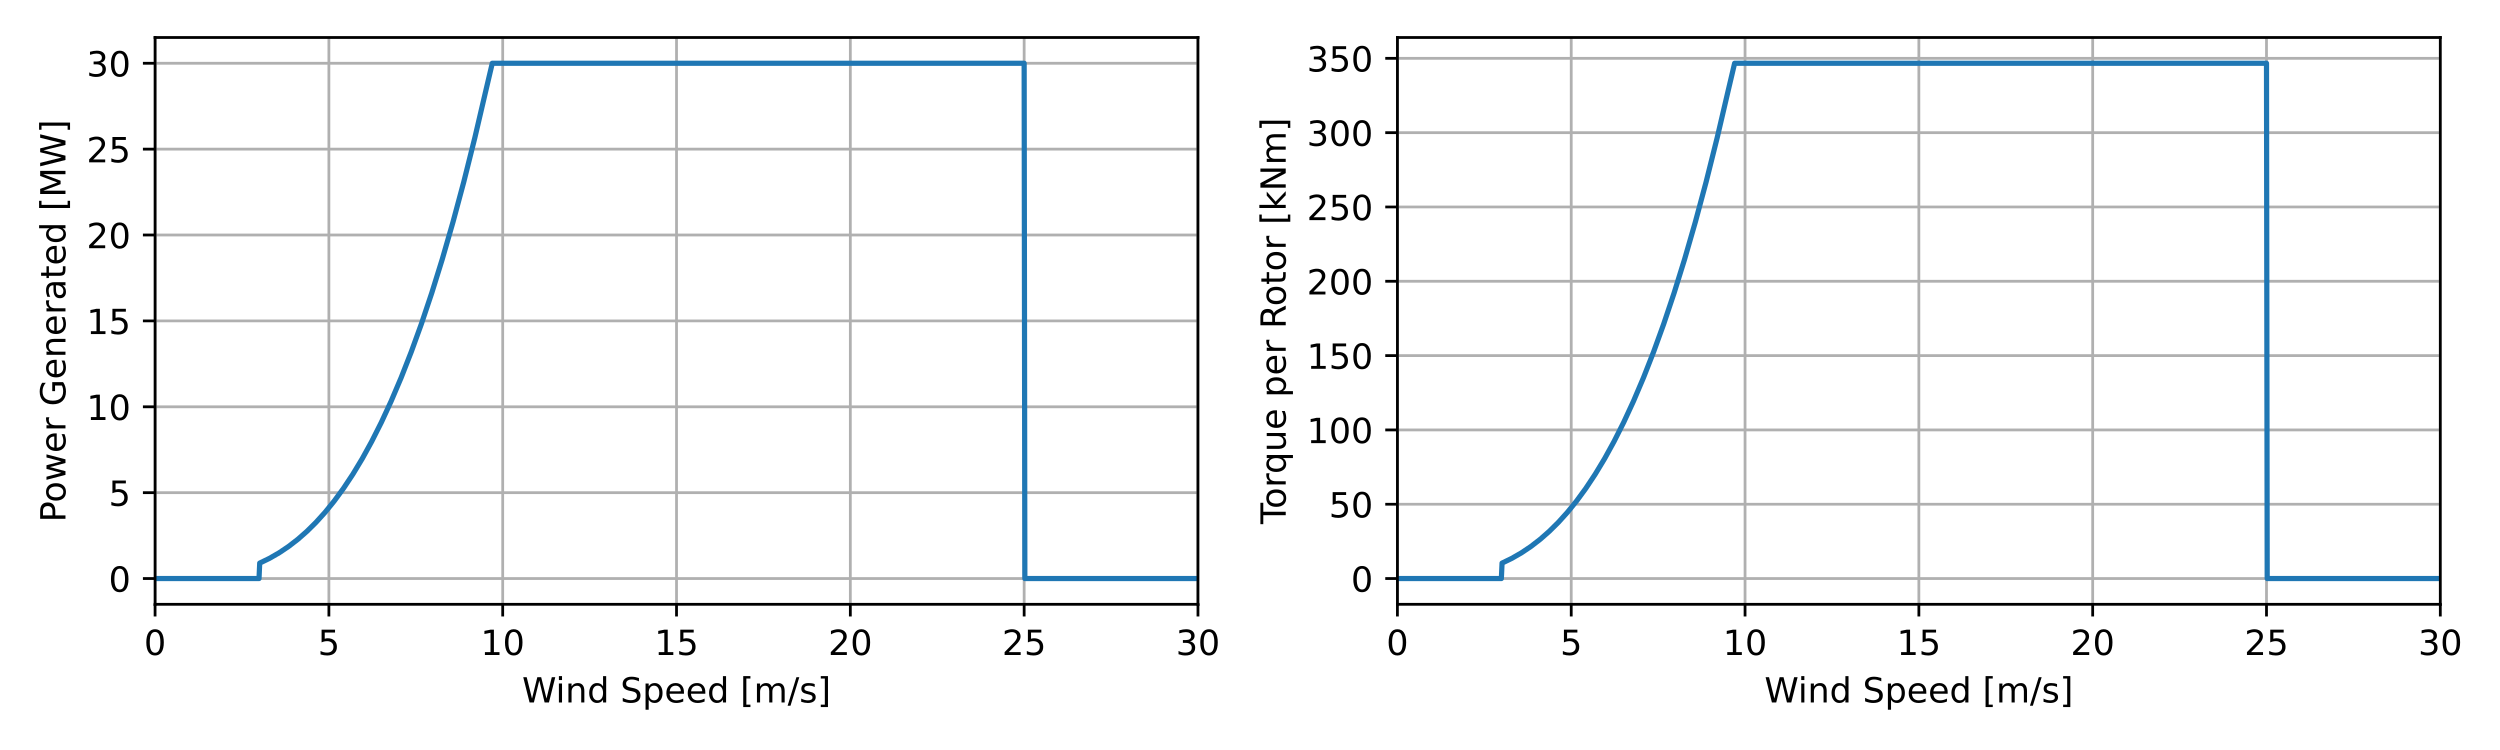
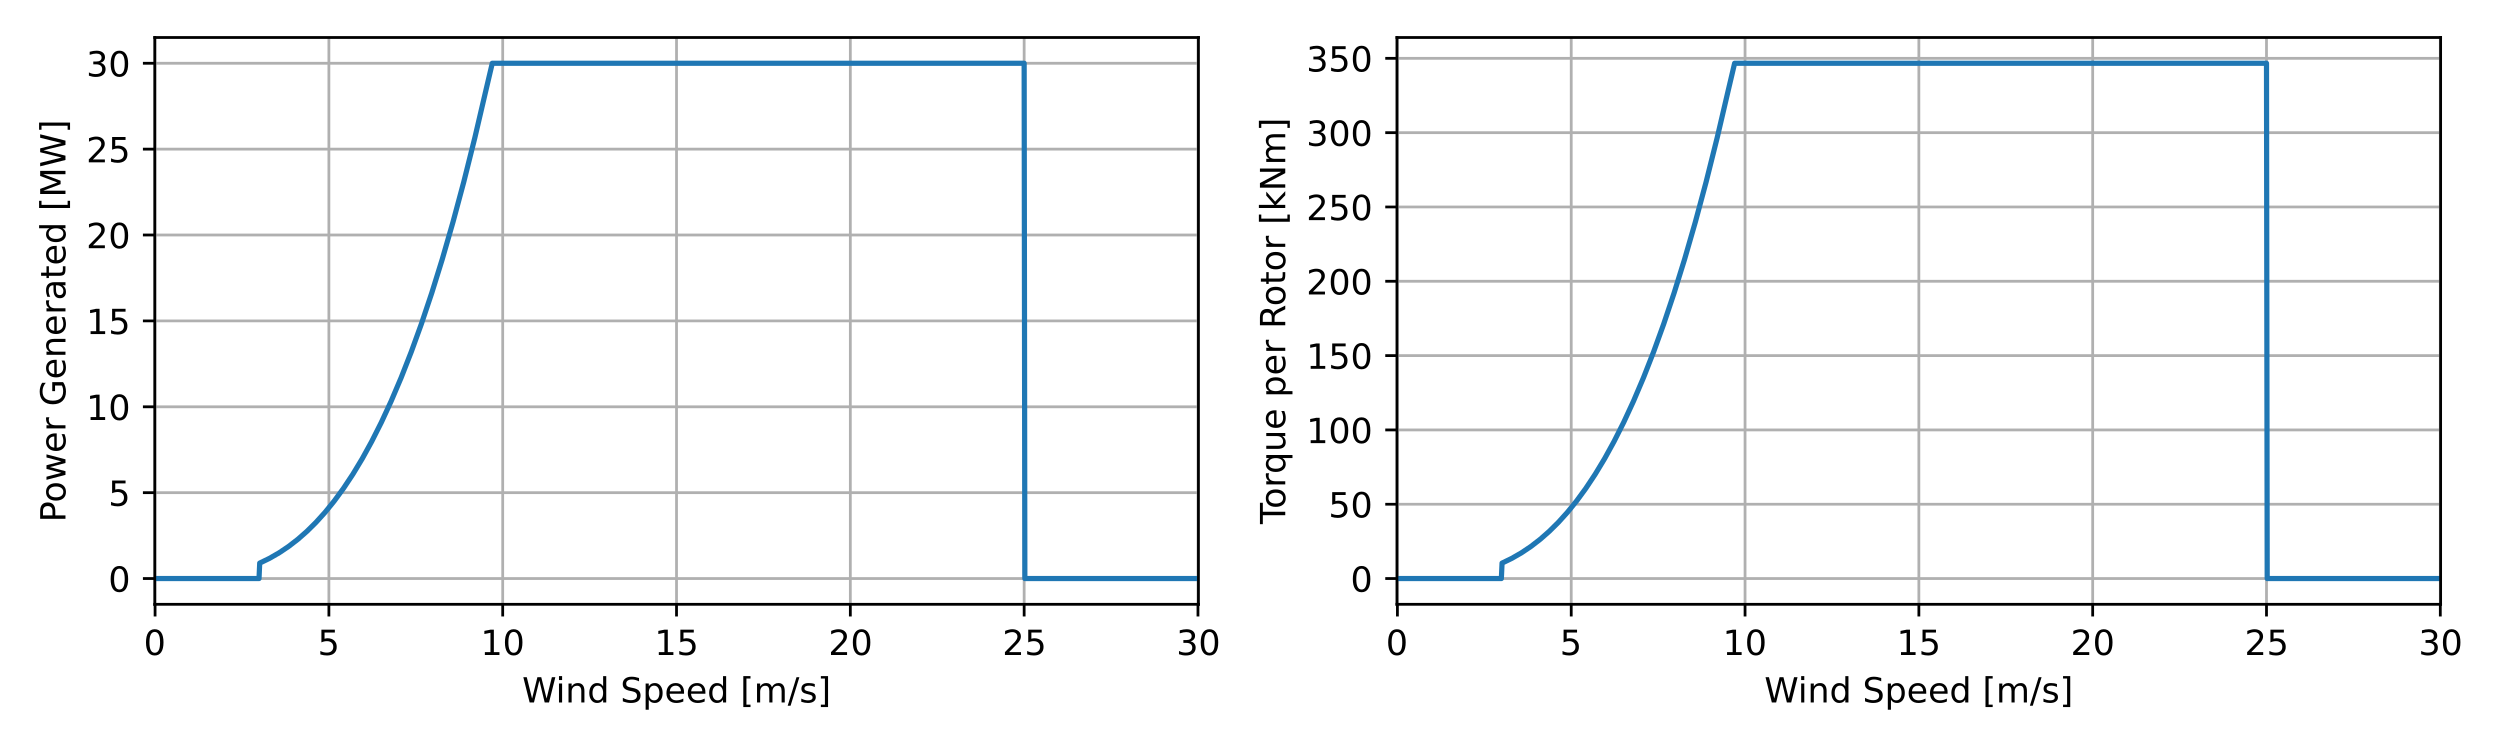
<svg xmlns="http://www.w3.org/2000/svg" xmlns:xlink="http://www.w3.org/1999/xlink" width="720pt" height="216pt" viewBox="0 0 720 216" version="1.1">
  <defs>
    <style type="text/css">*{stroke-linejoin: round; stroke-linecap: butt}</style>
  </defs>
  <g id="figure_1">
    <g id="patch_1">
      <path d="M 0 216  L 720 216  L 720 0  L 0 0  z " style="fill: #ffffff" />
    </g>
    <g id="axes_1">
      <g id="patch_2">
-         <path d="M 44.66 174.04  L 345.015 174.04  L 345.015 10.8  L 44.66 10.8  z " style="fill: #ffffff" />
+         <path d="M 44.57 174.04  L 345.15 174.04  L 345.15 10.8  L 44.57 10.8  z " style="fill: #ffffff" />
      </g>
      <g id="matplotlib.axis_1">
        <g id="xtick_1">
          <g id="line2d_1">
            <path d="M 44.66 174.04  L 44.66 10.8  " clip-path="url(#p898983e332)" style="fill: none; stroke: #b0b0b0; stroke-width: 0.8; stroke-linecap: square" />
          </g>
          <g id="line2d_2">
            <defs>
              <path id="m2b13e6f182" d="M 0 0  L 0 3.5  " style="stroke: #000000; stroke-width: 0.8" />
            </defs>
            <g>
              <use xlink:href="#m2b13e6f182" x="44.66" y="174.04" style="stroke: #000000; stroke-width: 0.8" />
            </g>
          </g>
          <g id="text_1">
-             <g transform="translate(41.47875 188.6384) scale(0.1 -0.1)">
+             <g transform="translate(41.38875 188.6384) scale(0.1 -0.1)">
              <defs>
                <path id="DejaVuSans-30" d="M 2034 4250  Q 1547 4250 1301 3770  Q 1056 3291 1056 2328  Q 1056 1369 1301 889  Q 1547 409 2034 409  Q 2525 409 2770 889  Q 3016 1369 3016 2328  Q 3016 3291 2770 3770  Q 2525 4250 2034 4250  z M 2034 4750  Q 2819 4750 3233 4129  Q 3647 3509 3647 2328  Q 3647 1150 3233 529  Q 2819 -91 2034 -91  Q 1250 -91 836 529  Q 422 1150 422 2328  Q 422 3509 836 4129  Q 1250 4750 2034 4750  z " transform="scale(0.015625)" />
              </defs>
              <use xlink:href="#DejaVuSans-30" />
            </g>
          </g>
        </g>
        <g id="xtick_2">
          <g id="line2d_3">
            <path d="M 94.719 174.04  L 94.719 10.8  " clip-path="url(#p898983e332)" style="fill: none; stroke: #b0b0b0; stroke-width: 0.8; stroke-linecap: square" />
          </g>
          <g id="line2d_4">
            <g>
              <use xlink:href="#m2b13e6f182" x="94.719" y="174.04" style="stroke: #000000; stroke-width: 0.8" />
            </g>
          </g>
          <g id="text_2">
-             <g transform="translate(91.53792 188.6384) scale(0.1 -0.1)">
+             <g transform="translate(91.48542 188.6384) scale(0.1 -0.1)">
              <defs>
                <path id="DejaVuSans-35" d="M 691 4666  L 3169 4666  L 3169 4134  L 1269 4134  L 1269 2991  Q 1406 3038 1543 3061  Q 1681 3084 1819 3084  Q 2600 3084 3056 2656  Q 3513 2228 3513 1497  Q 3513 744 3044 326  Q 2575 -91 1722 -91  Q 1428 -91 1123 -41  Q 819 9 494 109  L 494 744  Q 775 591 1075 516  Q 1375 441 1709 441  Q 2250 441 2565 725  Q 2881 1009 2881 1497  Q 2881 1984 2565 2268  Q 2250 2553 1709 2553  Q 1456 2553 1204 2497  Q 953 2441 691 2322  L 691 4666  z " transform="scale(0.015625)" />
              </defs>
              <use xlink:href="#DejaVuSans-35" />
            </g>
          </g>
        </g>
        <g id="xtick_3">
          <g id="line2d_5">
            <path d="M 144.778 174.04  L 144.778 10.8  " clip-path="url(#p898983e332)" style="fill: none; stroke: #b0b0b0; stroke-width: 0.8; stroke-linecap: square" />
          </g>
          <g id="line2d_6">
            <g>
              <use xlink:href="#m2b13e6f182" x="144.778" y="174.04" style="stroke: #000000; stroke-width: 0.8" />
            </g>
          </g>
          <g id="text_3">
-             <g transform="translate(138.4158 188.6384) scale(0.1 -0.1)">
+             <g transform="translate(138.4008 188.6384) scale(0.1 -0.1)">
              <defs>
                <path id="DejaVuSans-31" d="M 794 531  L 1825 531  L 1825 4091  L 703 3866  L 703 4441  L 1819 4666  L 2450 4666  L 2450 531  L 3481 531  L 3481 0  L 794 0  L 794 531  z " transform="scale(0.015625)" />
              </defs>
              <use xlink:href="#DejaVuSans-31" />
              <use xlink:href="#DejaVuSans-30" x="63.623" />
            </g>
          </g>
        </g>
        <g id="xtick_4">
          <g id="line2d_7">
            <path d="M 194.838 174.04  L 194.838 10.8  " clip-path="url(#p898983e332)" style="fill: none; stroke: #b0b0b0; stroke-width: 0.8; stroke-linecap: square" />
          </g>
          <g id="line2d_8">
            <g>
              <use xlink:href="#m2b13e6f182" x="194.838" y="174.04" style="stroke: #000000; stroke-width: 0.8" />
            </g>
          </g>
          <g id="text_4">
-             <g transform="translate(188.475 188.6384) scale(0.1 -0.1)">
+             <g transform="translate(188.4975 188.6384) scale(0.1 -0.1)">
              <use xlink:href="#DejaVuSans-31" />
              <use xlink:href="#DejaVuSans-35" x="63.623" />
            </g>
          </g>
        </g>
        <g id="xtick_5">
          <g id="line2d_9">
            <path d="M 244.897 174.04  L 244.897 10.8  " clip-path="url(#p898983e332)" style="fill: none; stroke: #b0b0b0; stroke-width: 0.8; stroke-linecap: square" />
          </g>
          <g id="line2d_10">
            <g>
              <use xlink:href="#m2b13e6f182" x="244.897" y="174.04" style="stroke: #000000; stroke-width: 0.8" />
            </g>
          </g>
          <g id="text_5">
-             <g transform="translate(238.5342 188.6384) scale(0.1 -0.1)">
+             <g transform="translate(238.5942 188.6384) scale(0.1 -0.1)">
              <defs>
                <path id="DejaVuSans-32" d="M 1228 531  L 3431 531  L 3431 0  L 469 0  L 469 531  Q 828 903 1448 1529  Q 2069 2156 2228 2338  Q 2531 2678 2651 2914  Q 2772 3150 2772 3378  Q 2772 3750 2511 3984  Q 2250 4219 1831 4219  Q 1534 4219 1204 4116  Q 875 4013 500 3803  L 500 4441  Q 881 4594 1212 4672  Q 1544 4750 1819 4750  Q 2544 4750 2975 4387  Q 3406 4025 3406 3419  Q 3406 3131 3298 2873  Q 3191 2616 2906 2266  Q 2828 2175 2409 1742  Q 1991 1309 1228 531  z " transform="scale(0.015625)" />
              </defs>
              <use xlink:href="#DejaVuSans-32" />
              <use xlink:href="#DejaVuSans-30" x="63.623" />
            </g>
          </g>
        </g>
        <g id="xtick_6">
          <g id="line2d_11">
            <path d="M 294.956 174.04  L 294.956 10.8  " clip-path="url(#p898983e332)" style="fill: none; stroke: #b0b0b0; stroke-width: 0.8; stroke-linecap: square" />
          </g>
          <g id="line2d_12">
            <g>
              <use xlink:href="#m2b13e6f182" x="294.956" y="174.04" style="stroke: #000000; stroke-width: 0.8" />
            </g>
          </g>
          <g id="text_6">
-             <g transform="translate(288.5933 188.6384) scale(0.1 -0.1)">
+             <g transform="translate(288.6908 188.6384) scale(0.1 -0.1)">
              <use xlink:href="#DejaVuSans-32" />
              <use xlink:href="#DejaVuSans-35" x="63.623" />
            </g>
          </g>
        </g>
        <g id="xtick_7">
          <g id="line2d_13">
            <path d="M 345.015 174.04  L 345.015 10.8  " clip-path="url(#p898983e332)" style="fill: none; stroke: #b0b0b0; stroke-width: 0.8; stroke-linecap: square" />
          </g>
          <g id="line2d_14">
            <g>
              <use xlink:href="#m2b13e6f182" x="345.015" y="174.04" style="stroke: #000000; stroke-width: 0.8" />
            </g>
          </g>
          <g id="text_7">
-             <g transform="translate(338.6525 188.6384) scale(0.1 -0.1)">
+             <g transform="translate(338.7875 188.6384) scale(0.1 -0.1)">
              <defs>
                <path id="DejaVuSans-33" d="M 2597 2516  Q 3050 2419 3304 2112  Q 3559 1806 3559 1356  Q 3559 666 3084 287  Q 2609 -91 1734 -91  Q 1441 -91 1130 -33  Q 819 25 488 141  L 488 750  Q 750 597 1062 519  Q 1375 441 1716 441  Q 2309 441 2620 675  Q 2931 909 2931 1356  Q 2931 1769 2642 2001  Q 2353 2234 1838 2234  L 1294 2234  L 1294 2753  L 1863 2753  Q 2328 2753 2575 2939  Q 2822 3125 2822 3475  Q 2822 3834 2567 4026  Q 2313 4219 1838 4219  Q 1578 4219 1281 4162  Q 984 4106 628 3988  L 628 4550  Q 988 4650 1302 4700  Q 1616 4750 1894 4750  Q 2613 4750 3031 4423  Q 3450 4097 3450 3541  Q 3450 3153 3228 2886  Q 3006 2619 2597 2516  z " transform="scale(0.015625)" />
              </defs>
              <use xlink:href="#DejaVuSans-33" />
              <use xlink:href="#DejaVuSans-30" x="63.623" />
            </g>
          </g>
        </g>
        <g id="text_8">
-           <g transform="translate(150.3594 202.3166) scale(0.1 -0.1)">
+           <g transform="translate(150.3819 202.3166) scale(0.1 -0.1)">
            <defs>
              <path id="DejaVuSans-57" d="M 213 4666  L 850 4666  L 1831 722  L 2809 4666  L 3519 4666  L 4500 722  L 5478 4666  L 6119 4666  L 4947 0  L 4153 0  L 3169 4050  L 2175 0  L 1381 0  L 213 4666  z " transform="scale(0.015625)" />
              <path id="DejaVuSans-69" d="M 603 3500  L 1178 3500  L 1178 0  L 603 0  L 603 3500  z M 603 4863  L 1178 4863  L 1178 4134  L 603 4134  L 603 4863  z " transform="scale(0.015625)" />
              <path id="DejaVuSans-6e" d="M 3513 2113  L 3513 0  L 2938 0  L 2938 2094  Q 2938 2591 2744 2837  Q 2550 3084 2163 3084  Q 1697 3084 1428 2787  Q 1159 2491 1159 1978  L 1159 0  L 581 0  L 581 3500  L 1159 3500  L 1159 2956  Q 1366 3272 1645 3428  Q 1925 3584 2291 3584  Q 2894 3584 3203 3211  Q 3513 2838 3513 2113  z " transform="scale(0.015625)" />
              <path id="DejaVuSans-64" d="M 2906 2969  L 2906 4863  L 3481 4863  L 3481 0  L 2906 0  L 2906 525  Q 2725 213 2448 61  Q 2172 -91 1784 -91  Q 1150 -91 751 415  Q 353 922 353 1747  Q 353 2572 751 3078  Q 1150 3584 1784 3584  Q 2172 3584 2448 3432  Q 2725 3281 2906 2969  z M 947 1747  Q 947 1113 1208 752  Q 1469 391 1925 391  Q 2381 391 2643 752  Q 2906 1113 2906 1747  Q 2906 2381 2643 2742  Q 2381 3103 1925 3103  Q 1469 3103 1208 2742  Q 947 2381 947 1747  z " transform="scale(0.015625)" />
              <path id="DejaVuSans-20" transform="scale(0.015625)" />
              <path id="DejaVuSans-53" d="M 3425 4513  L 3425 3897  Q 3066 4069 2747 4153  Q 2428 4238 2131 4238  Q 1616 4238 1336 4038  Q 1056 3838 1056 3469  Q 1056 3159 1242 3001  Q 1428 2844 1947 2747  L 2328 2669  Q 3034 2534 3370 2195  Q 3706 1856 3706 1288  Q 3706 609 3251 259  Q 2797 -91 1919 -91  Q 1588 -91 1214 -16  Q 841 59 441 206  L 441 856  Q 825 641 1194 531  Q 1563 422 1919 422  Q 2459 422 2753 634  Q 3047 847 3047 1241  Q 3047 1584 2836 1778  Q 2625 1972 2144 2069  L 1759 2144  Q 1053 2284 737 2584  Q 422 2884 422 3419  Q 422 4038 858 4394  Q 1294 4750 2059 4750  Q 2388 4750 2728 4690  Q 3069 4631 3425 4513  z " transform="scale(0.015625)" />
              <path id="DejaVuSans-70" d="M 1159 525  L 1159 -1331  L 581 -1331  L 581 3500  L 1159 3500  L 1159 2969  Q 1341 3281 1617 3432  Q 1894 3584 2278 3584  Q 2916 3584 3314 3078  Q 3713 2572 3713 1747  Q 3713 922 3314 415  Q 2916 -91 2278 -91  Q 1894 -91 1617 61  Q 1341 213 1159 525  z M 3116 1747  Q 3116 2381 2855 2742  Q 2594 3103 2138 3103  Q 1681 3103 1420 2742  Q 1159 2381 1159 1747  Q 1159 1113 1420 752  Q 1681 391 2138 391  Q 2594 391 2855 752  Q 3116 1113 3116 1747  z " transform="scale(0.015625)" />
              <path id="DejaVuSans-65" d="M 3597 1894  L 3597 1613  L 953 1613  Q 991 1019 1311 708  Q 1631 397 2203 397  Q 2534 397 2845 478  Q 3156 559 3463 722  L 3463 178  Q 3153 47 2828 -22  Q 2503 -91 2169 -91  Q 1331 -91 842 396  Q 353 884 353 1716  Q 353 2575 817 3079  Q 1281 3584 2069 3584  Q 2775 3584 3186 3129  Q 3597 2675 3597 1894  z M 3022 2063  Q 3016 2534 2758 2815  Q 2500 3097 2075 3097  Q 1594 3097 1305 2825  Q 1016 2553 972 2059  L 3022 2063  z " transform="scale(0.015625)" />
              <path id="DejaVuSans-5b" d="M 550 4863  L 1875 4863  L 1875 4416  L 1125 4416  L 1125 -397  L 1875 -397  L 1875 -844  L 550 -844  L 550 4863  z " transform="scale(0.015625)" />
              <path id="DejaVuSans-6d" d="M 3328 2828  Q 3544 3216 3844 3400  Q 4144 3584 4550 3584  Q 5097 3584 5394 3201  Q 5691 2819 5691 2113  L 5691 0  L 5113 0  L 5113 2094  Q 5113 2597 4934 2840  Q 4756 3084 4391 3084  Q 3944 3084 3684 2787  Q 3425 2491 3425 1978  L 3425 0  L 2847 0  L 2847 2094  Q 2847 2600 2669 2842  Q 2491 3084 2119 3084  Q 1678 3084 1418 2786  Q 1159 2488 1159 1978  L 1159 0  L 581 0  L 581 3500  L 1159 3500  L 1159 2956  Q 1356 3278 1631 3431  Q 1906 3584 2284 3584  Q 2666 3584 2933 3390  Q 3200 3197 3328 2828  z " transform="scale(0.015625)" />
              <path id="DejaVuSans-2f" d="M 1625 4666  L 2156 4666  L 531 -594  L 0 -594  L 1625 4666  z " transform="scale(0.015625)" />
              <path id="DejaVuSans-73" d="M 2834 3397  L 2834 2853  Q 2591 2978 2328 3040  Q 2066 3103 1784 3103  Q 1356 3103 1142 2972  Q 928 2841 928 2578  Q 928 2378 1081 2264  Q 1234 2150 1697 2047  L 1894 2003  Q 2506 1872 2764 1633  Q 3022 1394 3022 966  Q 3022 478 2636 193  Q 2250 -91 1575 -91  Q 1294 -91 989 -36  Q 684 19 347 128  L 347 722  Q 666 556 975 473  Q 1284 391 1588 391  Q 1994 391 2212 530  Q 2431 669 2431 922  Q 2431 1156 2273 1281  Q 2116 1406 1581 1522  L 1381 1569  Q 847 1681 609 1914  Q 372 2147 372 2553  Q 372 3047 722 3315  Q 1072 3584 1716 3584  Q 2034 3584 2315 3537  Q 2597 3491 2834 3397  z " transform="scale(0.015625)" />
              <path id="DejaVuSans-5d" d="M 1947 4863  L 1947 -844  L 622 -844  L 622 -397  L 1369 -397  L 1369 4416  L 622 4416  L 622 4863  L 1947 4863  z " transform="scale(0.015625)" />
            </defs>
            <use xlink:href="#DejaVuSans-57" />
            <use xlink:href="#DejaVuSans-69" x="96.627" />
            <use xlink:href="#DejaVuSans-6e" x="124.41" />
            <use xlink:href="#DejaVuSans-64" x="187.789" />
            <use xlink:href="#DejaVuSans-20" x="251.266" />
            <use xlink:href="#DejaVuSans-53" x="283.053" />
            <use xlink:href="#DejaVuSans-70" x="346.529" />
            <use xlink:href="#DejaVuSans-65" x="410.006" />
            <use xlink:href="#DejaVuSans-65" x="471.529" />
            <use xlink:href="#DejaVuSans-64" x="533.053" />
            <use xlink:href="#DejaVuSans-20" x="596.529" />
            <use xlink:href="#DejaVuSans-5b" x="628.316" />
            <use xlink:href="#DejaVuSans-6d" x="667.33" />
            <use xlink:href="#DejaVuSans-2f" x="764.742" />
            <use xlink:href="#DejaVuSans-73" x="798.434" />
            <use xlink:href="#DejaVuSans-5d" x="850.533" />
          </g>
        </g>
      </g>
      <g id="matplotlib.axis_2">
        <g id="ytick_1">
          <g id="line2d_15">
            <path d="M 44.66 166.62  L 345.015 166.62  " clip-path="url(#p898983e332)" style="fill: none; stroke: #b0b0b0; stroke-width: 0.8; stroke-linecap: square" />
          </g>
          <g id="line2d_16">
            <defs>
              <path id="m42c49f1bd2" d="M 0 0  L -3.5 0  " style="stroke: #000000; stroke-width: 0.8" />
            </defs>
            <g>
              <use xlink:href="#m42c49f1bd2" x="44.66" y="166.62" style="stroke: #000000; stroke-width: 0.8" />
            </g>
          </g>
          <g id="text_9">
-             <g transform="translate(31.2975 170.4192) scale(0.1 -0.1)">
+             <g transform="translate(31.2075 170.4192) scale(0.1 -0.1)">
              <use xlink:href="#DejaVuSans-30" />
            </g>
          </g>
        </g>
        <g id="ytick_2">
          <g id="line2d_17">
            <path d="M 44.66 141.887  L 345.015 141.887  " clip-path="url(#p898983e332)" style="fill: none; stroke: #b0b0b0; stroke-width: 0.8; stroke-linecap: square" />
          </g>
          <g id="line2d_18">
            <g>
              <use xlink:href="#m42c49f1bd2" x="44.66" y="141.887" style="stroke: #000000; stroke-width: 0.8" />
            </g>
          </g>
          <g id="text_10">
-             <g transform="translate(31.2975 145.6859) scale(0.1 -0.1)">
+             <g transform="translate(31.2075 145.6859) scale(0.1 -0.1)">
              <use xlink:href="#DejaVuSans-35" />
            </g>
          </g>
        </g>
        <g id="ytick_3">
          <g id="line2d_19">
            <path d="M 44.66 117.153  L 345.015 117.153  " clip-path="url(#p898983e332)" style="fill: none; stroke: #b0b0b0; stroke-width: 0.8; stroke-linecap: square" />
          </g>
          <g id="line2d_20">
            <g>
              <use xlink:href="#m42c49f1bd2" x="44.66" y="117.153" style="stroke: #000000; stroke-width: 0.8" />
            </g>
          </g>
          <g id="text_11">
-             <g transform="translate(24.935 120.9526) scale(0.1 -0.1)">
+             <g transform="translate(24.845 120.9526) scale(0.1 -0.1)">
              <use xlink:href="#DejaVuSans-31" />
              <use xlink:href="#DejaVuSans-30" x="63.623" />
            </g>
          </g>
        </g>
        <g id="ytick_4">
          <g id="line2d_21">
            <path d="M 44.66 92.42  L 345.015 92.42  " clip-path="url(#p898983e332)" style="fill: none; stroke: #b0b0b0; stroke-width: 0.8; stroke-linecap: square" />
          </g>
          <g id="line2d_22">
            <g>
              <use xlink:href="#m42c49f1bd2" x="44.66" y="92.42" style="stroke: #000000; stroke-width: 0.8" />
            </g>
          </g>
          <g id="text_12">
-             <g transform="translate(24.935 96.21922) scale(0.1 -0.1)">
+             <g transform="translate(24.845 96.21922) scale(0.1 -0.1)">
              <use xlink:href="#DejaVuSans-31" />
              <use xlink:href="#DejaVuSans-35" x="63.623" />
            </g>
          </g>
        </g>
        <g id="ytick_5">
          <g id="line2d_23">
            <path d="M 44.66 67.687  L 345.015 67.687  " clip-path="url(#p898983e332)" style="fill: none; stroke: #b0b0b0; stroke-width: 0.8; stroke-linecap: square" />
          </g>
          <g id="line2d_24">
            <g>
              <use xlink:href="#m42c49f1bd2" x="44.66" y="67.687" style="stroke: #000000; stroke-width: 0.8" />
            </g>
          </g>
          <g id="text_13">
-             <g transform="translate(24.935 71.48588) scale(0.1 -0.1)">
+             <g transform="translate(24.845 71.48588) scale(0.1 -0.1)">
              <use xlink:href="#DejaVuSans-32" />
              <use xlink:href="#DejaVuSans-30" x="63.623" />
            </g>
          </g>
        </g>
        <g id="ytick_6">
          <g id="line2d_25">
            <path d="M 44.66 42.953  L 345.015 42.953  " clip-path="url(#p898983e332)" style="fill: none; stroke: #b0b0b0; stroke-width: 0.8; stroke-linecap: square" />
          </g>
          <g id="line2d_26">
            <g>
              <use xlink:href="#m42c49f1bd2" x="44.66" y="42.953" style="stroke: #000000; stroke-width: 0.8" />
            </g>
          </g>
          <g id="text_14">
-             <g transform="translate(24.935 46.75255) scale(0.1 -0.1)">
+             <g transform="translate(24.845 46.75255) scale(0.1 -0.1)">
              <use xlink:href="#DejaVuSans-32" />
              <use xlink:href="#DejaVuSans-35" x="63.623" />
            </g>
          </g>
        </g>
        <g id="ytick_7">
          <g id="line2d_27">
            <path d="M 44.66 18.22  L 345.015 18.22  " clip-path="url(#p898983e332)" style="fill: none; stroke: #b0b0b0; stroke-width: 0.8; stroke-linecap: square" />
          </g>
          <g id="line2d_28">
            <g>
              <use xlink:href="#m42c49f1bd2" x="44.66" y="18.22" style="stroke: #000000; stroke-width: 0.8" />
            </g>
          </g>
          <g id="text_15">
-             <g transform="translate(24.935 22.01922) scale(0.1 -0.1)">
+             <g transform="translate(24.845 22.01922) scale(0.1 -0.1)">
              <use xlink:href="#DejaVuSans-33" />
              <use xlink:href="#DejaVuSans-30" x="63.623" />
            </g>
          </g>
        </g>
        <g id="text_16">
          <g transform="translate(18.85531 150.3981) rotate(-90) scale(0.1 -0.1)">
            <defs>
              <path id="DejaVuSans-50" d="M 1259 4147  L 1259 2394  L 2053 2394  Q 2494 2394 2734 2622  Q 2975 2850 2975 3272  Q 2975 3691 2734 3919  Q 2494 4147 2053 4147  L 1259 4147  z M 628 4666  L 2053 4666  Q 2838 4666 3239 4311  Q 3641 3956 3641 3272  Q 3641 2581 3239 2228  Q 2838 1875 2053 1875  L 1259 1875  L 1259 0  L 628 0  L 628 4666  z " transform="scale(0.015625)" />
              <path id="DejaVuSans-6f" d="M 1959 3097  Q 1497 3097 1228 2736  Q 959 2375 959 1747  Q 959 1119 1226 758  Q 1494 397 1959 397  Q 2419 397 2687 759  Q 2956 1122 2956 1747  Q 2956 2369 2687 2733  Q 2419 3097 1959 3097  z M 1959 3584  Q 2709 3584 3137 3096  Q 3566 2609 3566 1747  Q 3566 888 3137 398  Q 2709 -91 1959 -91  Q 1206 -91 779 398  Q 353 888 353 1747  Q 353 2609 779 3096  Q 1206 3584 1959 3584  z " transform="scale(0.015625)" />
              <path id="DejaVuSans-77" d="M 269 3500  L 844 3500  L 1563 769  L 2278 3500  L 2956 3500  L 3675 769  L 4391 3500  L 4966 3500  L 4050 0  L 3372 0  L 2619 2869  L 1863 0  L 1184 0  L 269 3500  z " transform="scale(0.015625)" />
              <path id="DejaVuSans-72" d="M 2631 2963  Q 2534 3019 2420 3045  Q 2306 3072 2169 3072  Q 1681 3072 1420 2755  Q 1159 2438 1159 1844  L 1159 0  L 581 0  L 581 3500  L 1159 3500  L 1159 2956  Q 1341 3275 1631 3429  Q 1922 3584 2338 3584  Q 2397 3584 2469 3576  Q 2541 3569 2628 3553  L 2631 2963  z " transform="scale(0.015625)" />
              <path id="DejaVuSans-47" d="M 3809 666  L 3809 1919  L 2778 1919  L 2778 2438  L 4434 2438  L 4434 434  Q 4069 175 3628 42  Q 3188 -91 2688 -91  Q 1594 -91 976 548  Q 359 1188 359 2328  Q 359 3472 976 4111  Q 1594 4750 2688 4750  Q 3144 4750 3555 4637  Q 3966 4525 4313 4306  L 4313 3634  Q 3963 3931 3569 4081  Q 3175 4231 2741 4231  Q 1884 4231 1454 3753  Q 1025 3275 1025 2328  Q 1025 1384 1454 906  Q 1884 428 2741 428  Q 3075 428 3337 486  Q 3600 544 3809 666  z " transform="scale(0.015625)" />
              <path id="DejaVuSans-61" d="M 2194 1759  Q 1497 1759 1228 1600  Q 959 1441 959 1056  Q 959 750 1161 570  Q 1363 391 1709 391  Q 2188 391 2477 730  Q 2766 1069 2766 1631  L 2766 1759  L 2194 1759  z M 3341 1997  L 3341 0  L 2766 0  L 2766 531  Q 2569 213 2275 61  Q 1981 -91 1556 -91  Q 1019 -91 701 211  Q 384 513 384 1019  Q 384 1609 779 1909  Q 1175 2209 1959 2209  L 2766 2209  L 2766 2266  Q 2766 2663 2505 2880  Q 2244 3097 1772 3097  Q 1472 3097 1187 3025  Q 903 2953 641 2809  L 641 3341  Q 956 3463 1253 3523  Q 1550 3584 1831 3584  Q 2591 3584 2966 3190  Q 3341 2797 3341 1997  z " transform="scale(0.015625)" />
              <path id="DejaVuSans-74" d="M 1172 4494  L 1172 3500  L 2356 3500  L 2356 3053  L 1172 3053  L 1172 1153  Q 1172 725 1289 603  Q 1406 481 1766 481  L 2356 481  L 2356 0  L 1766 0  Q 1100 0 847 248  Q 594 497 594 1153  L 594 3053  L 172 3053  L 172 3500  L 594 3500  L 594 4494  L 1172 4494  z " transform="scale(0.015625)" />
              <path id="DejaVuSans-4d" d="M 628 4666  L 1569 4666  L 2759 1491  L 3956 4666  L 4897 4666  L 4897 0  L 4281 0  L 4281 4097  L 3078 897  L 2444 897  L 1241 4097  L 1241 0  L 628 0  L 628 4666  z " transform="scale(0.015625)" />
            </defs>
            <use xlink:href="#DejaVuSans-50" />
            <use xlink:href="#DejaVuSans-6f" x="56.678" />
            <use xlink:href="#DejaVuSans-77" x="117.859" />
            <use xlink:href="#DejaVuSans-65" x="199.646" />
            <use xlink:href="#DejaVuSans-72" x="261.17" />
            <use xlink:href="#DejaVuSans-20" x="302.283" />
            <use xlink:href="#DejaVuSans-47" x="334.07" />
            <use xlink:href="#DejaVuSans-65" x="411.561" />
            <use xlink:href="#DejaVuSans-6e" x="473.084" />
            <use xlink:href="#DejaVuSans-65" x="536.463" />
            <use xlink:href="#DejaVuSans-72" x="597.986" />
            <use xlink:href="#DejaVuSans-61" x="639.1" />
            <use xlink:href="#DejaVuSans-74" x="700.379" />
            <use xlink:href="#DejaVuSans-65" x="739.588" />
            <use xlink:href="#DejaVuSans-64" x="801.111" />
            <use xlink:href="#DejaVuSans-20" x="864.588" />
            <use xlink:href="#DejaVuSans-5b" x="896.375" />
            <use xlink:href="#DejaVuSans-4d" x="935.389" />
            <use xlink:href="#DejaVuSans-57" x="1021.668" />
            <use xlink:href="#DejaVuSans-5d" x="1120.545" />
          </g>
        </g>
      </g>
      <g id="line2d_29">
        <path d="M 44.66 166.62  L 74.595 166.62  L 74.796 162.172  L 77.599 160.811  L 80.402 159.198  L 83.105 157.384  L 85.809 155.295  L 88.412 153.007  L 91.015 150.43  L 93.618 147.547  L 96.221 144.34  L 98.924 140.648  L 101.627 136.57  L 104.331 132.087  L 107.034 127.177  L 109.837 121.617  L 112.64 115.557  L 115.544 108.73  L 118.447 101.321  L 121.351 93.306  L 124.354 84.35  L 127.358 74.693  L 130.461 63.95  L 133.565 52.401  L 136.769 39.602  L 139.973 25.882  L 141.775 18.22  L 294.956 18.22  L 295.156 166.62  L 344.915 166.62  L 344.915 166.62  " clip-path="url(#p898983e332)" style="fill: none; stroke: #1f77b4; stroke-width: 1.5; stroke-linecap: square" />
      </g>
      <g id="patch_3">
-         <path d="M 44.66 174.04  L 44.66 10.8  " style="fill: none; stroke: #000000; stroke-width: 0.8; stroke-linejoin: miter; stroke-linecap: square" />
+         <path d="M 44.57 174.04  L 44.57 10.8  " style="fill: none; stroke: #000000; stroke-width: 0.8; stroke-linejoin: miter; stroke-linecap: square" />
      </g>
      <g id="patch_4">
-         <path d="M 345.015 174.04  L 345.015 10.8  " style="fill: none; stroke: #000000; stroke-width: 0.8; stroke-linejoin: miter; stroke-linecap: square" />
+         <path d="M 345.15 174.04  L 345.15 10.8  " style="fill: none; stroke: #000000; stroke-width: 0.8; stroke-linejoin: miter; stroke-linecap: square" />
      </g>
      <g id="patch_5">
-         <path d="M 44.66 174.04  L 345.015 174.04  " style="fill: none; stroke: #000000; stroke-width: 0.8; stroke-linejoin: miter; stroke-linecap: square" />
+         <path d="M 44.57 174.04  L 345.15 174.04  " style="fill: none; stroke: #000000; stroke-width: 0.8; stroke-linejoin: miter; stroke-linecap: square" />
      </g>
      <g id="patch_6">
-         <path d="M 44.66 10.8  L 345.015 10.8  " style="fill: none; stroke: #000000; stroke-width: 0.8; stroke-linejoin: miter; stroke-linecap: square" />
+         <path d="M 44.57 10.8  L 345.15 10.8  " style="fill: none; stroke: #000000; stroke-width: 0.8; stroke-linejoin: miter; stroke-linecap: square" />
      </g>
    </g>
    <g id="axes_2">
      <g id="patch_7">
-         <path d="M 402.455 174.04  L 702.81 174.04  L 702.81 10.8  L 402.455 10.8  z " style="fill: #ffffff" />
+         <path d="M 402.32 174.04  L 702.9 174.04  L 702.9 10.8  L 402.32 10.8  z " style="fill: #ffffff" />
      </g>
      <g id="matplotlib.axis_3">
        <g id="xtick_8">
          <g id="line2d_30">
            <path d="M 402.455 174.04  L 402.455 10.8  " clip-path="url(#p8a95d7eecc)" style="fill: none; stroke: #b0b0b0; stroke-width: 0.8; stroke-linecap: square" />
          </g>
          <g id="line2d_31">
            <g>
              <use xlink:href="#m2b13e6f182" x="402.455" y="174.04" style="stroke: #000000; stroke-width: 0.8" />
            </g>
          </g>
          <g id="text_17">
-             <g transform="translate(399.2738 188.6384) scale(0.1 -0.1)">
+             <g transform="translate(399.1388 188.6384) scale(0.1 -0.1)">
              <use xlink:href="#DejaVuSans-30" />
            </g>
          </g>
        </g>
        <g id="xtick_9">
          <g id="line2d_32">
            <path d="M 452.514 174.04  L 452.514 10.8  " clip-path="url(#p8a95d7eecc)" style="fill: none; stroke: #b0b0b0; stroke-width: 0.8; stroke-linecap: square" />
          </g>
          <g id="line2d_33">
            <g>
              <use xlink:href="#m2b13e6f182" x="452.514" y="174.04" style="stroke: #000000; stroke-width: 0.8" />
            </g>
          </g>
          <g id="text_18">
-             <g transform="translate(449.3329 188.6384) scale(0.1 -0.1)">
+             <g transform="translate(449.2354 188.6384) scale(0.1 -0.1)">
              <use xlink:href="#DejaVuSans-35" />
            </g>
          </g>
        </g>
        <g id="xtick_10">
          <g id="line2d_34">
            <path d="M 502.573 174.04  L 502.573 10.8  " clip-path="url(#p8a95d7eecc)" style="fill: none; stroke: #b0b0b0; stroke-width: 0.8; stroke-linecap: square" />
          </g>
          <g id="line2d_35">
            <g>
              <use xlink:href="#m2b13e6f182" x="502.573" y="174.04" style="stroke: #000000; stroke-width: 0.8" />
            </g>
          </g>
          <g id="text_19">
-             <g transform="translate(496.2108 188.6384) scale(0.1 -0.1)">
+             <g transform="translate(496.1508 188.6384) scale(0.1 -0.1)">
              <use xlink:href="#DejaVuSans-31" />
              <use xlink:href="#DejaVuSans-30" x="63.623" />
            </g>
          </g>
        </g>
        <g id="xtick_11">
          <g id="line2d_36">
            <path d="M 552.633 174.04  L 552.633 10.8  " clip-path="url(#p8a95d7eecc)" style="fill: none; stroke: #b0b0b0; stroke-width: 0.8; stroke-linecap: square" />
          </g>
          <g id="line2d_37">
            <g>
              <use xlink:href="#m2b13e6f182" x="552.633" y="174.04" style="stroke: #000000; stroke-width: 0.8" />
            </g>
          </g>
          <g id="text_20">
-             <g transform="translate(546.27 188.6384) scale(0.1 -0.1)">
+             <g transform="translate(546.2475 188.6384) scale(0.1 -0.1)">
              <use xlink:href="#DejaVuSans-31" />
              <use xlink:href="#DejaVuSans-35" x="63.623" />
            </g>
          </g>
        </g>
        <g id="xtick_12">
          <g id="line2d_38">
            <path d="M 602.692 174.04  L 602.692 10.8  " clip-path="url(#p8a95d7eecc)" style="fill: none; stroke: #b0b0b0; stroke-width: 0.8; stroke-linecap: square" />
          </g>
          <g id="line2d_39">
            <g>
              <use xlink:href="#m2b13e6f182" x="602.692" y="174.04" style="stroke: #000000; stroke-width: 0.8" />
            </g>
          </g>
          <g id="text_21">
-             <g transform="translate(596.3292 188.6384) scale(0.1 -0.1)">
+             <g transform="translate(596.3442 188.6384) scale(0.1 -0.1)">
              <use xlink:href="#DejaVuSans-32" />
              <use xlink:href="#DejaVuSans-30" x="63.623" />
            </g>
          </g>
        </g>
        <g id="xtick_13">
          <g id="line2d_40">
            <path d="M 652.751 174.04  L 652.751 10.8  " clip-path="url(#p8a95d7eecc)" style="fill: none; stroke: #b0b0b0; stroke-width: 0.8; stroke-linecap: square" />
          </g>
          <g id="line2d_41">
            <g>
              <use xlink:href="#m2b13e6f182" x="652.751" y="174.04" style="stroke: #000000; stroke-width: 0.8" />
            </g>
          </g>
          <g id="text_22">
-             <g transform="translate(646.3883 188.6384) scale(0.1 -0.1)">
+             <g transform="translate(646.4408 188.6384) scale(0.1 -0.1)">
              <use xlink:href="#DejaVuSans-32" />
              <use xlink:href="#DejaVuSans-35" x="63.623" />
            </g>
          </g>
        </g>
        <g id="xtick_14">
          <g id="line2d_42">
            <path d="M 702.81 174.04  L 702.81 10.8  " clip-path="url(#p8a95d7eecc)" style="fill: none; stroke: #b0b0b0; stroke-width: 0.8; stroke-linecap: square" />
          </g>
          <g id="line2d_43">
            <g>
              <use xlink:href="#m2b13e6f182" x="702.81" y="174.04" style="stroke: #000000; stroke-width: 0.8" />
            </g>
          </g>
          <g id="text_23">
-             <g transform="translate(696.4475 188.6384) scale(0.1 -0.1)">
+             <g transform="translate(696.5375 188.6384) scale(0.1 -0.1)">
              <use xlink:href="#DejaVuSans-33" />
              <use xlink:href="#DejaVuSans-30" x="63.623" />
            </g>
          </g>
        </g>
        <g id="text_24">
-           <g transform="translate(508.1544 202.3166) scale(0.1 -0.1)">
+           <g transform="translate(508.1319 202.3166) scale(0.1 -0.1)">
            <use xlink:href="#DejaVuSans-57" />
            <use xlink:href="#DejaVuSans-69" x="96.627" />
            <use xlink:href="#DejaVuSans-6e" x="124.41" />
            <use xlink:href="#DejaVuSans-64" x="187.789" />
            <use xlink:href="#DejaVuSans-20" x="251.266" />
            <use xlink:href="#DejaVuSans-53" x="283.053" />
            <use xlink:href="#DejaVuSans-70" x="346.529" />
            <use xlink:href="#DejaVuSans-65" x="410.006" />
            <use xlink:href="#DejaVuSans-65" x="471.529" />
            <use xlink:href="#DejaVuSans-64" x="533.053" />
            <use xlink:href="#DejaVuSans-20" x="596.529" />
            <use xlink:href="#DejaVuSans-5b" x="628.316" />
            <use xlink:href="#DejaVuSans-6d" x="667.33" />
            <use xlink:href="#DejaVuSans-2f" x="764.742" />
            <use xlink:href="#DejaVuSans-73" x="798.434" />
            <use xlink:href="#DejaVuSans-5d" x="850.533" />
          </g>
        </g>
      </g>
      <g id="matplotlib.axis_4">
        <g id="ytick_8">
          <g id="line2d_44">
            <path d="M 402.455 166.62  L 702.81 166.62  " clip-path="url(#p8a95d7eecc)" style="fill: none; stroke: #b0b0b0; stroke-width: 0.8; stroke-linecap: square" />
          </g>
          <g id="line2d_45">
            <g>
              <use xlink:href="#m42c49f1bd2" x="402.455" y="166.62" style="stroke: #000000; stroke-width: 0.8" />
            </g>
          </g>
          <g id="text_25">
-             <g transform="translate(389.0925 170.4192) scale(0.1 -0.1)">
+             <g transform="translate(388.9575 170.4192) scale(0.1 -0.1)">
              <use xlink:href="#DejaVuSans-30" />
            </g>
          </g>
        </g>
        <g id="ytick_9">
          <g id="line2d_46">
            <path d="M 402.455 145.217  L 702.81 145.217  " clip-path="url(#p8a95d7eecc)" style="fill: none; stroke: #b0b0b0; stroke-width: 0.8; stroke-linecap: square" />
          </g>
          <g id="line2d_47">
            <g>
              <use xlink:href="#m42c49f1bd2" x="402.455" y="145.217" style="stroke: #000000; stroke-width: 0.8" />
            </g>
          </g>
          <g id="text_26">
-             <g transform="translate(382.73 149.0166) scale(0.1 -0.1)">
+             <g transform="translate(382.595 149.0166) scale(0.1 -0.1)">
              <use xlink:href="#DejaVuSans-35" />
              <use xlink:href="#DejaVuSans-30" x="63.623" />
            </g>
          </g>
        </g>
        <g id="ytick_10">
          <g id="line2d_48">
            <path d="M 402.455 123.815  L 702.81 123.815  " clip-path="url(#p8a95d7eecc)" style="fill: none; stroke: #b0b0b0; stroke-width: 0.8; stroke-linecap: square" />
          </g>
          <g id="line2d_49">
            <g>
              <use xlink:href="#m42c49f1bd2" x="402.455" y="123.815" style="stroke: #000000; stroke-width: 0.8" />
            </g>
          </g>
          <g id="text_27">
-             <g transform="translate(376.3675 127.614) scale(0.1 -0.1)">
+             <g transform="translate(376.2325 127.614) scale(0.1 -0.1)">
              <use xlink:href="#DejaVuSans-31" />
              <use xlink:href="#DejaVuSans-30" x="63.623" />
              <use xlink:href="#DejaVuSans-30" x="127.246" />
            </g>
          </g>
        </g>
        <g id="ytick_11">
          <g id="line2d_50">
            <path d="M 402.455 102.412  L 702.81 102.412  " clip-path="url(#p8a95d7eecc)" style="fill: none; stroke: #b0b0b0; stroke-width: 0.8; stroke-linecap: square" />
          </g>
          <g id="line2d_51">
            <g>
              <use xlink:href="#m42c49f1bd2" x="402.455" y="102.412" style="stroke: #000000; stroke-width: 0.8" />
            </g>
          </g>
          <g id="text_28">
-             <g transform="translate(376.3675 106.2114) scale(0.1 -0.1)">
+             <g transform="translate(376.2325 106.2114) scale(0.1 -0.1)">
              <use xlink:href="#DejaVuSans-31" />
              <use xlink:href="#DejaVuSans-35" x="63.623" />
              <use xlink:href="#DejaVuSans-30" x="127.246" />
            </g>
          </g>
        </g>
        <g id="ytick_12">
          <g id="line2d_52">
            <path d="M 402.455 81.01  L 702.81 81.01  " clip-path="url(#p8a95d7eecc)" style="fill: none; stroke: #b0b0b0; stroke-width: 0.8; stroke-linecap: square" />
          </g>
          <g id="line2d_53">
            <g>
              <use xlink:href="#m42c49f1bd2" x="402.455" y="81.01" style="stroke: #000000; stroke-width: 0.8" />
            </g>
          </g>
          <g id="text_29">
-             <g transform="translate(376.3675 84.80885) scale(0.1 -0.1)">
+             <g transform="translate(376.2325 84.80885) scale(0.1 -0.1)">
              <use xlink:href="#DejaVuSans-32" />
              <use xlink:href="#DejaVuSans-30" x="63.623" />
              <use xlink:href="#DejaVuSans-30" x="127.246" />
            </g>
          </g>
        </g>
        <g id="ytick_13">
          <g id="line2d_54">
            <path d="M 402.455 59.607  L 702.81 59.607  " clip-path="url(#p8a95d7eecc)" style="fill: none; stroke: #b0b0b0; stroke-width: 0.8; stroke-linecap: square" />
          </g>
          <g id="line2d_55">
            <g>
              <use xlink:href="#m42c49f1bd2" x="402.455" y="59.607" style="stroke: #000000; stroke-width: 0.8" />
            </g>
          </g>
          <g id="text_30">
-             <g transform="translate(376.3675 63.40626) scale(0.1 -0.1)">
+             <g transform="translate(376.2325 63.40626) scale(0.1 -0.1)">
              <use xlink:href="#DejaVuSans-32" />
              <use xlink:href="#DejaVuSans-35" x="63.623" />
              <use xlink:href="#DejaVuSans-30" x="127.246" />
            </g>
          </g>
        </g>
        <g id="ytick_14">
          <g id="line2d_56">
            <path d="M 402.455 38.204  L 702.81 38.204  " clip-path="url(#p8a95d7eecc)" style="fill: none; stroke: #b0b0b0; stroke-width: 0.8; stroke-linecap: square" />
          </g>
          <g id="line2d_57">
            <g>
              <use xlink:href="#m42c49f1bd2" x="402.455" y="38.204" style="stroke: #000000; stroke-width: 0.8" />
            </g>
          </g>
          <g id="text_31">
-             <g transform="translate(376.3675 42.00367) scale(0.1 -0.1)">
+             <g transform="translate(376.2325 42.00367) scale(0.1 -0.1)">
              <use xlink:href="#DejaVuSans-33" />
              <use xlink:href="#DejaVuSans-30" x="63.623" />
              <use xlink:href="#DejaVuSans-30" x="127.246" />
            </g>
          </g>
        </g>
        <g id="ytick_15">
          <g id="line2d_58">
            <path d="M 402.455 16.802  L 702.81 16.802  " clip-path="url(#p8a95d7eecc)" style="fill: none; stroke: #b0b0b0; stroke-width: 0.8; stroke-linecap: square" />
          </g>
          <g id="line2d_59">
            <g>
              <use xlink:href="#m42c49f1bd2" x="402.455" y="16.802" style="stroke: #000000; stroke-width: 0.8" />
            </g>
          </g>
          <g id="text_32">
-             <g transform="translate(376.3675 20.60108) scale(0.1 -0.1)">
+             <g transform="translate(376.2325 20.60108) scale(0.1 -0.1)">
              <use xlink:href="#DejaVuSans-33" />
              <use xlink:href="#DejaVuSans-35" x="63.623" />
              <use xlink:href="#DejaVuSans-30" x="127.246" />
            </g>
          </g>
        </g>
        <g id="text_33">
-           <g transform="translate(370.2878 150.9356) rotate(-90) scale(0.1 -0.1)">
+           <g transform="translate(370.1528 150.9356) rotate(-90) scale(0.1 -0.1)">
            <defs>
              <path id="DejaVuSans-54" d="M -19 4666  L 3928 4666  L 3928 4134  L 2272 4134  L 2272 0  L 1638 0  L 1638 4134  L -19 4134  L -19 4666  z " transform="scale(0.015625)" />
              <path id="DejaVuSans-71" d="M 947 1747  Q 947 1113 1208 752  Q 1469 391 1925 391  Q 2381 391 2643 752  Q 2906 1113 2906 1747  Q 2906 2381 2643 2742  Q 2381 3103 1925 3103  Q 1469 3103 1208 2742  Q 947 2381 947 1747  z M 2906 525  Q 2725 213 2448 61  Q 2172 -91 1784 -91  Q 1150 -91 751 415  Q 353 922 353 1747  Q 353 2572 751 3078  Q 1150 3584 1784 3584  Q 2172 3584 2448 3432  Q 2725 3281 2906 2969  L 2906 3500  L 3481 3500  L 3481 -1331  L 2906 -1331  L 2906 525  z " transform="scale(0.015625)" />
              <path id="DejaVuSans-75" d="M 544 1381  L 544 3500  L 1119 3500  L 1119 1403  Q 1119 906 1312 657  Q 1506 409 1894 409  Q 2359 409 2629 706  Q 2900 1003 2900 1516  L 2900 3500  L 3475 3500  L 3475 0  L 2900 0  L 2900 538  Q 2691 219 2414 64  Q 2138 -91 1772 -91  Q 1169 -91 856 284  Q 544 659 544 1381  z M 1991 3584  L 1991 3584  z " transform="scale(0.015625)" />
              <path id="DejaVuSans-52" d="M 2841 2188  Q 3044 2119 3236 1894  Q 3428 1669 3622 1275  L 4263 0  L 3584 0  L 2988 1197  Q 2756 1666 2539 1819  Q 2322 1972 1947 1972  L 1259 1972  L 1259 0  L 628 0  L 628 4666  L 2053 4666  Q 2853 4666 3247 4331  Q 3641 3997 3641 3322  Q 3641 2881 3436 2590  Q 3231 2300 2841 2188  z M 1259 4147  L 1259 2491  L 2053 2491  Q 2509 2491 2742 2702  Q 2975 2913 2975 3322  Q 2975 3731 2742 3939  Q 2509 4147 2053 4147  L 1259 4147  z " transform="scale(0.015625)" />
              <path id="DejaVuSans-6b" d="M 581 4863  L 1159 4863  L 1159 1991  L 2875 3500  L 3609 3500  L 1753 1863  L 3688 0  L 2938 0  L 1159 1709  L 1159 0  L 581 0  L 581 4863  z " transform="scale(0.015625)" />
              <path id="DejaVuSans-4e" d="M 628 4666  L 1478 4666  L 3547 763  L 3547 4666  L 4159 4666  L 4159 0  L 3309 0  L 1241 3903  L 1241 0  L 628 0  L 628 4666  z " transform="scale(0.015625)" />
            </defs>
            <use xlink:href="#DejaVuSans-54" />
            <use xlink:href="#DejaVuSans-6f" x="44.084" />
            <use xlink:href="#DejaVuSans-72" x="105.266" />
            <use xlink:href="#DejaVuSans-71" x="144.629" />
            <use xlink:href="#DejaVuSans-75" x="208.105" />
            <use xlink:href="#DejaVuSans-65" x="271.484" />
            <use xlink:href="#DejaVuSans-20" x="333.008" />
            <use xlink:href="#DejaVuSans-70" x="364.795" />
            <use xlink:href="#DejaVuSans-65" x="428.271" />
            <use xlink:href="#DejaVuSans-72" x="489.795" />
            <use xlink:href="#DejaVuSans-20" x="530.908" />
            <use xlink:href="#DejaVuSans-52" x="562.695" />
            <use xlink:href="#DejaVuSans-6f" x="627.678" />
            <use xlink:href="#DejaVuSans-74" x="688.859" />
            <use xlink:href="#DejaVuSans-6f" x="728.068" />
            <use xlink:href="#DejaVuSans-72" x="789.25" />
            <use xlink:href="#DejaVuSans-20" x="830.363" />
            <use xlink:href="#DejaVuSans-5b" x="862.15" />
            <use xlink:href="#DejaVuSans-6b" x="901.164" />
            <use xlink:href="#DejaVuSans-4e" x="959.074" />
            <use xlink:href="#DejaVuSans-6d" x="1033.879" />
            <use xlink:href="#DejaVuSans-5d" x="1131.291" />
          </g>
        </g>
      </g>
      <g id="line2d_60">
        <path d="M 402.455 166.62  L 432.39 166.62  L 432.591 162.172  L 435.394 160.811  L 438.197 159.198  L 440.9 157.384  L 443.604 155.295  L 446.207 153.007  L 448.81 150.43  L 451.413 147.547  L 454.016 144.34  L 456.719 140.648  L 459.422 136.57  L 462.126 132.087  L 464.829 127.177  L 467.632 121.617  L 470.435 115.557  L 473.339 108.73  L 476.242 101.321  L 479.146 93.306  L 482.149 84.35  L 485.153 74.693  L 488.256 63.95  L 491.36 52.401  L 494.564 39.602  L 497.768 25.882  L 499.57 18.22  L 652.751 18.22  L 652.951 166.62  L 702.71 166.62  L 702.71 166.62  " clip-path="url(#p8a95d7eecc)" style="fill: none; stroke: #1f77b4; stroke-width: 1.5; stroke-linecap: square" />
      </g>
      <g id="patch_8">
-         <path d="M 402.455 174.04  L 402.455 10.8  " style="fill: none; stroke: #000000; stroke-width: 0.8; stroke-linejoin: miter; stroke-linecap: square" />
+         <path d="M 402.32 174.04  L 402.32 10.8  " style="fill: none; stroke: #000000; stroke-width: 0.8; stroke-linejoin: miter; stroke-linecap: square" />
      </g>
      <g id="patch_9">
-         <path d="M 702.81 174.04  L 702.81 10.8  " style="fill: none; stroke: #000000; stroke-width: 0.8; stroke-linejoin: miter; stroke-linecap: square" />
+         <path d="M 702.9 174.04  L 702.9 10.8  " style="fill: none; stroke: #000000; stroke-width: 0.8; stroke-linejoin: miter; stroke-linecap: square" />
      </g>
      <g id="patch_10">
-         <path d="M 402.455 174.04  L 702.81 174.04  " style="fill: none; stroke: #000000; stroke-width: 0.8; stroke-linejoin: miter; stroke-linecap: square" />
+         <path d="M 402.32 174.04  L 702.9 174.04  " style="fill: none; stroke: #000000; stroke-width: 0.8; stroke-linejoin: miter; stroke-linecap: square" />
      </g>
      <g id="patch_11">
-         <path d="M 402.455 10.8  L 702.81 10.8  " style="fill: none; stroke: #000000; stroke-width: 0.8; stroke-linejoin: miter; stroke-linecap: square" />
+         <path d="M 402.32 10.8  L 702.9 10.8  " style="fill: none; stroke: #000000; stroke-width: 0.8; stroke-linejoin: miter; stroke-linecap: square" />
      </g>
    </g>
  </g>
  <defs>
    <clipPath id="p898983e332">
      <rect x="44.66" y="10.8" width="300.355" height="163.24" />
    </clipPath>
    <clipPath id="p8a95d7eecc">
      <rect x="402.455" y="10.8" width="300.355" height="163.24" />
    </clipPath>
  </defs>
</svg>
